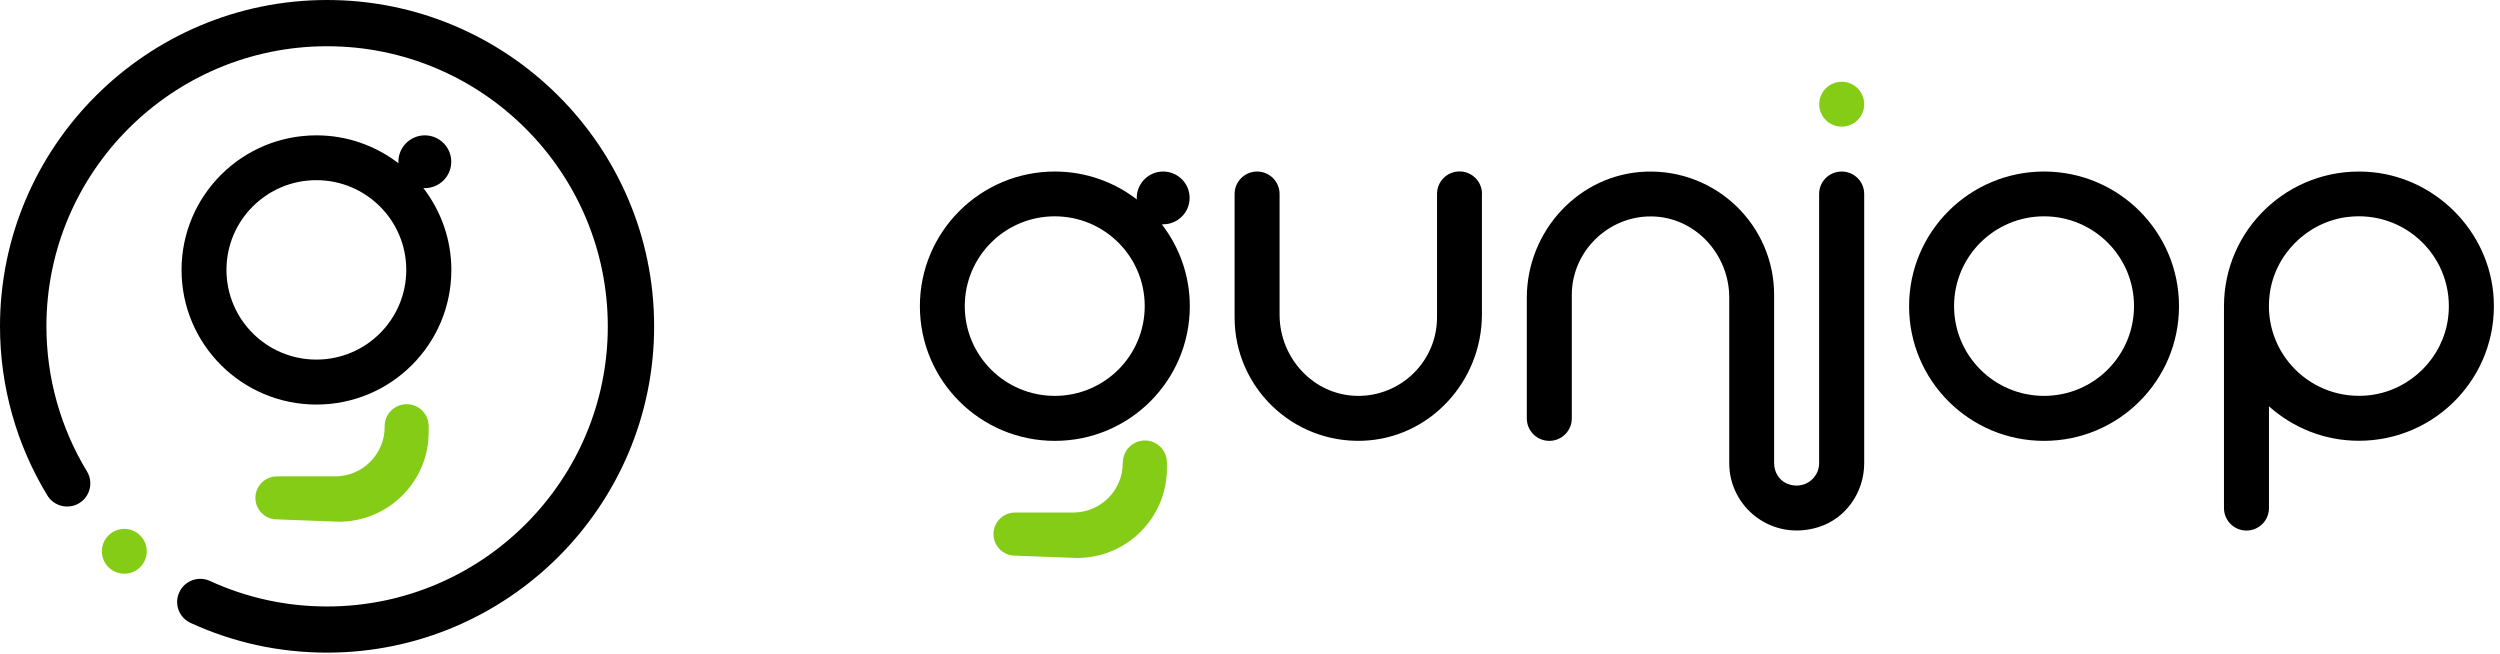
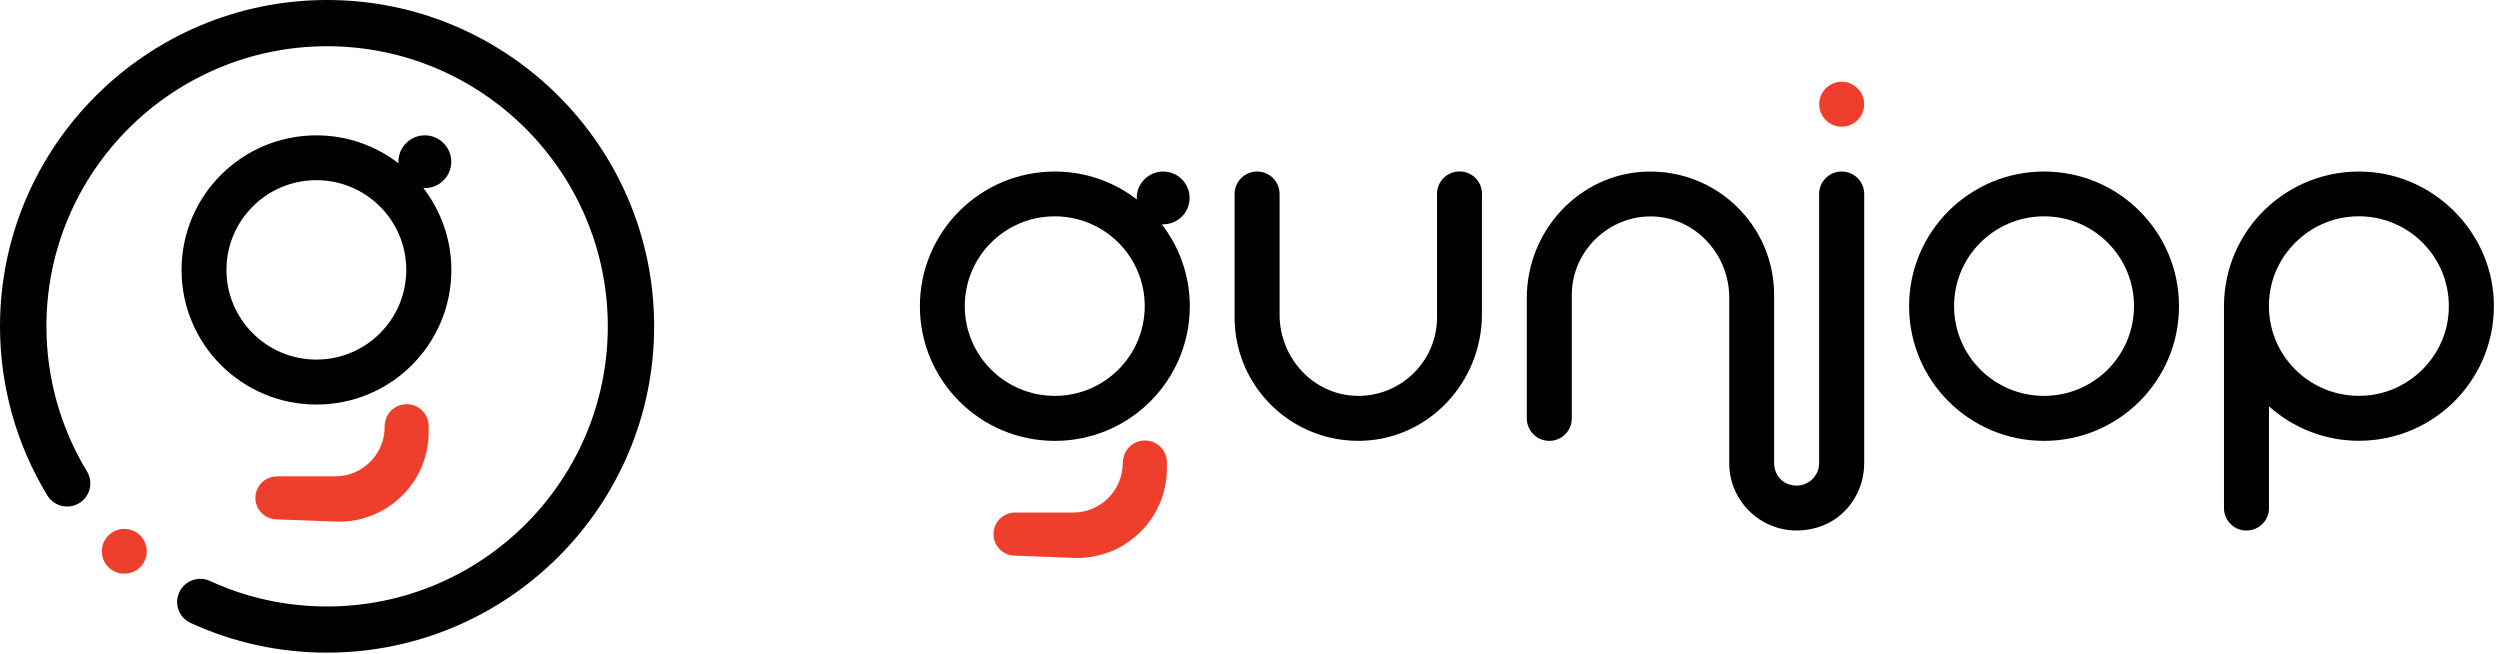
<svg xmlns="http://www.w3.org/2000/svg" width="310" height="81" viewBox="0 0 310 81" fill="none">
  <path d="M293.401 21.296C283.749 20.795 275.773 28.449 275.773 37.969V63.005C275.773 64.543 277.021 65.788 278.563 65.788C280.104 65.788 281.352 64.543 281.352 63.005V50.383C284.312 53.032 288.214 54.656 292.508 54.656C302.05 54.656 309.72 46.697 309.219 37.066C308.778 28.644 301.854 21.735 293.413 21.296H293.401ZM293.952 48.992C286.661 49.907 280.52 43.792 281.437 36.505C282.061 31.549 286.074 27.545 291.053 26.911C298.343 25.995 304.484 32.111 303.567 39.398C302.943 44.353 298.931 48.357 293.952 48.992Z" fill="black" />
  <path d="M253.461 21.27C244.225 21.27 236.727 28.741 236.727 37.969C236.727 47.197 244.213 54.667 253.461 54.667C262.71 54.667 270.196 47.197 270.196 37.969C270.196 28.741 262.71 21.27 253.461 21.27ZM253.461 49.089C247.296 49.089 242.305 44.108 242.305 37.956C242.305 31.805 247.296 26.824 253.461 26.824C259.627 26.824 264.618 31.805 264.618 37.956C264.618 44.108 259.627 49.089 253.461 49.089Z" fill="black" />
  <path d="M144.233 27.813C146.044 27.813 147.512 26.348 147.512 24.542C147.512 22.735 146.044 21.27 144.233 21.27C142.423 21.27 140.955 22.735 140.955 24.542C140.955 24.603 140.967 24.676 140.979 24.737C138.153 22.564 134.63 21.27 130.801 21.27C121.565 21.27 114.066 28.741 114.066 37.969C114.066 47.197 121.553 54.667 130.801 54.667C140.049 54.667 147.536 47.197 147.536 37.969C147.536 34.136 146.227 30.62 144.062 27.813C144.123 27.813 144.184 27.837 144.258 27.837L144.233 27.813ZM130.789 49.089C124.624 49.089 119.632 44.108 119.632 37.956C119.632 31.805 124.624 26.824 130.789 26.824C136.954 26.824 141.946 31.805 141.946 37.956C141.946 44.108 136.954 49.089 130.789 49.089Z" fill="black" />
  <path d="M183.758 24.053V38.994C183.758 47.294 177.287 54.361 168.981 54.654C160.258 54.959 153.09 48.002 153.09 39.36V24.053C153.09 22.515 154.338 21.27 155.879 21.27C157.42 21.27 158.668 22.515 158.668 24.053V39.03C158.668 44.389 162.876 48.99 168.247 49.088C173.715 49.186 178.192 44.791 178.192 39.347V24.041C178.192 22.503 179.44 21.258 180.981 21.258C182.523 21.258 183.77 22.503 183.77 24.041L183.758 24.053Z" fill="black" />
  <path d="M228.372 21.27C229.913 21.27 231.161 22.515 231.161 24.053V57.438C231.161 61.014 228.923 64.285 225.497 65.36C219.723 67.166 214.426 62.918 214.426 57.438V36.895C214.426 31.536 210.218 26.934 204.848 26.837C199.478 26.739 194.902 31.133 194.902 36.577V51.884C194.902 53.422 193.655 54.667 192.113 54.667C190.572 54.667 189.324 53.422 189.324 51.884V36.943C189.324 28.643 195.796 21.576 204.102 21.283C212.824 20.978 219.992 27.935 219.992 36.577V57.438C219.992 58.524 220.592 59.549 221.583 59.965C223.613 60.819 225.571 59.354 225.571 57.438V24.053C225.571 22.515 226.819 21.27 228.36 21.27H228.372Z" fill="black" />
-   <path d="M228.371 15.705C229.912 15.705 231.16 14.459 231.16 12.922C231.16 11.385 229.912 10.139 228.371 10.139C226.831 10.139 225.582 11.385 225.582 12.922C225.582 14.459 226.831 15.705 228.371 15.705Z" fill="#84CC16" />
-   <path d="M139.241 57.34C139.241 55.839 140.464 54.618 141.969 54.618C143.474 54.618 144.697 55.839 144.697 57.34V58.06C144.709 64.212 139.718 69.192 133.553 69.192L125.87 68.9C124.39 68.9 123.191 67.703 123.191 66.226C123.191 64.749 124.39 63.553 125.87 63.553H133.088C136.476 63.553 139.217 60.807 139.217 57.438V57.34H139.241Z" fill="#84CC16" />
+   <path d="M228.371 15.705C229.912 15.705 231.16 14.459 231.16 12.922C231.16 11.385 229.912 10.139 228.371 10.139C226.831 10.139 225.582 11.385 225.582 12.922C225.582 14.459 226.831 15.705 228.371 15.705Z" fill="#EE3E2C" />
+   <path d="M139.241 57.34C139.241 55.839 140.464 54.618 141.969 54.618C143.474 54.618 144.697 55.839 144.697 57.34V58.06C144.709 64.212 139.718 69.192 133.553 69.192L125.87 68.9C124.39 68.9 123.191 67.703 123.191 66.226C123.191 64.749 124.39 63.553 125.87 63.553H133.088C136.476 63.553 139.217 60.807 139.217 57.438V57.34H139.241Z" fill="#EE3E2C" />
  <path d="M40.561 80.926C34.656 80.926 28.966 79.69 23.638 77.246C22.195 76.586 21.561 74.886 22.232 73.445C22.893 72.005 24.598 71.373 26.041 72.042C30.605 74.133 35.495 75.202 40.561 75.202C59.757 75.202 75.367 59.617 75.367 40.472C75.367 21.328 59.757 5.734 40.561 5.734C21.366 5.734 5.756 21.319 5.756 40.463C5.756 46.829 7.498 53.046 10.785 58.455C11.605 59.812 11.176 61.568 9.817 62.395C8.457 63.213 6.697 62.786 5.868 61.429C2.03 55.119 0 47.87 0 40.463C0.009 18.15 18.208 0 40.561 0C62.914 0 81.113 18.15 81.113 40.463C81.113 62.776 62.923 80.926 40.561 80.926Z" fill="black" />
  <path d="M52.679 23.326C54.495 23.326 55.957 21.857 55.957 20.055C55.957 18.252 54.486 16.783 52.679 16.783C50.872 16.783 49.4 18.252 49.4 20.055C49.4 20.119 49.419 20.185 49.419 20.25C46.597 18.084 43.076 16.783 39.239 16.783C30 16.783 22.512 24.255 22.512 33.474C22.512 42.693 30 50.165 39.239 50.165C48.478 50.165 55.967 42.693 55.967 33.474C55.967 29.645 54.663 26.132 52.492 23.316C52.558 23.316 52.623 23.335 52.688 23.335L52.679 23.326ZM39.23 44.589C33.074 44.589 28.081 39.608 28.081 33.465C28.081 27.322 33.074 22.341 39.23 22.341C45.386 22.341 50.378 27.322 50.378 33.465C50.378 39.608 45.386 44.589 39.23 44.589Z" fill="black" />
-   <path d="M15.414 71.14C16.952 71.14 18.198 69.896 18.198 68.362C18.198 66.827 16.952 65.583 15.414 65.583C13.876 65.583 12.629 66.827 12.629 68.362C12.629 69.896 13.876 71.14 15.414 71.14Z" fill="#84CC16" />
-   <path d="M47.697 52.842C47.697 51.337 48.917 50.119 50.426 50.119C51.935 50.119 53.155 51.337 53.155 52.842V53.567C53.164 59.71 48.172 64.691 42.016 64.691L34.341 64.403C32.86 64.403 31.668 63.204 31.668 61.736C31.668 60.267 32.869 59.069 34.341 59.069H41.559C44.949 59.069 47.697 56.327 47.697 52.944V52.842Z" fill="#84CC16" />
+   <path d="M15.414 71.14C16.952 71.14 18.198 69.896 18.198 68.362C18.198 66.827 16.952 65.583 15.414 65.583C13.876 65.583 12.629 66.827 12.629 68.362C12.629 69.896 13.876 71.14 15.414 71.14Z" fill="#EE3E2C" />
+   <path d="M47.697 52.842C47.697 51.337 48.917 50.119 50.426 50.119C51.935 50.119 53.155 51.337 53.155 52.842V53.567C53.164 59.71 48.172 64.691 42.016 64.691L34.341 64.403C32.86 64.403 31.668 63.204 31.668 61.736C31.668 60.267 32.869 59.069 34.341 59.069H41.559C44.949 59.069 47.697 56.327 47.697 52.944V52.842Z" fill="#EE3E2C" />
</svg>
